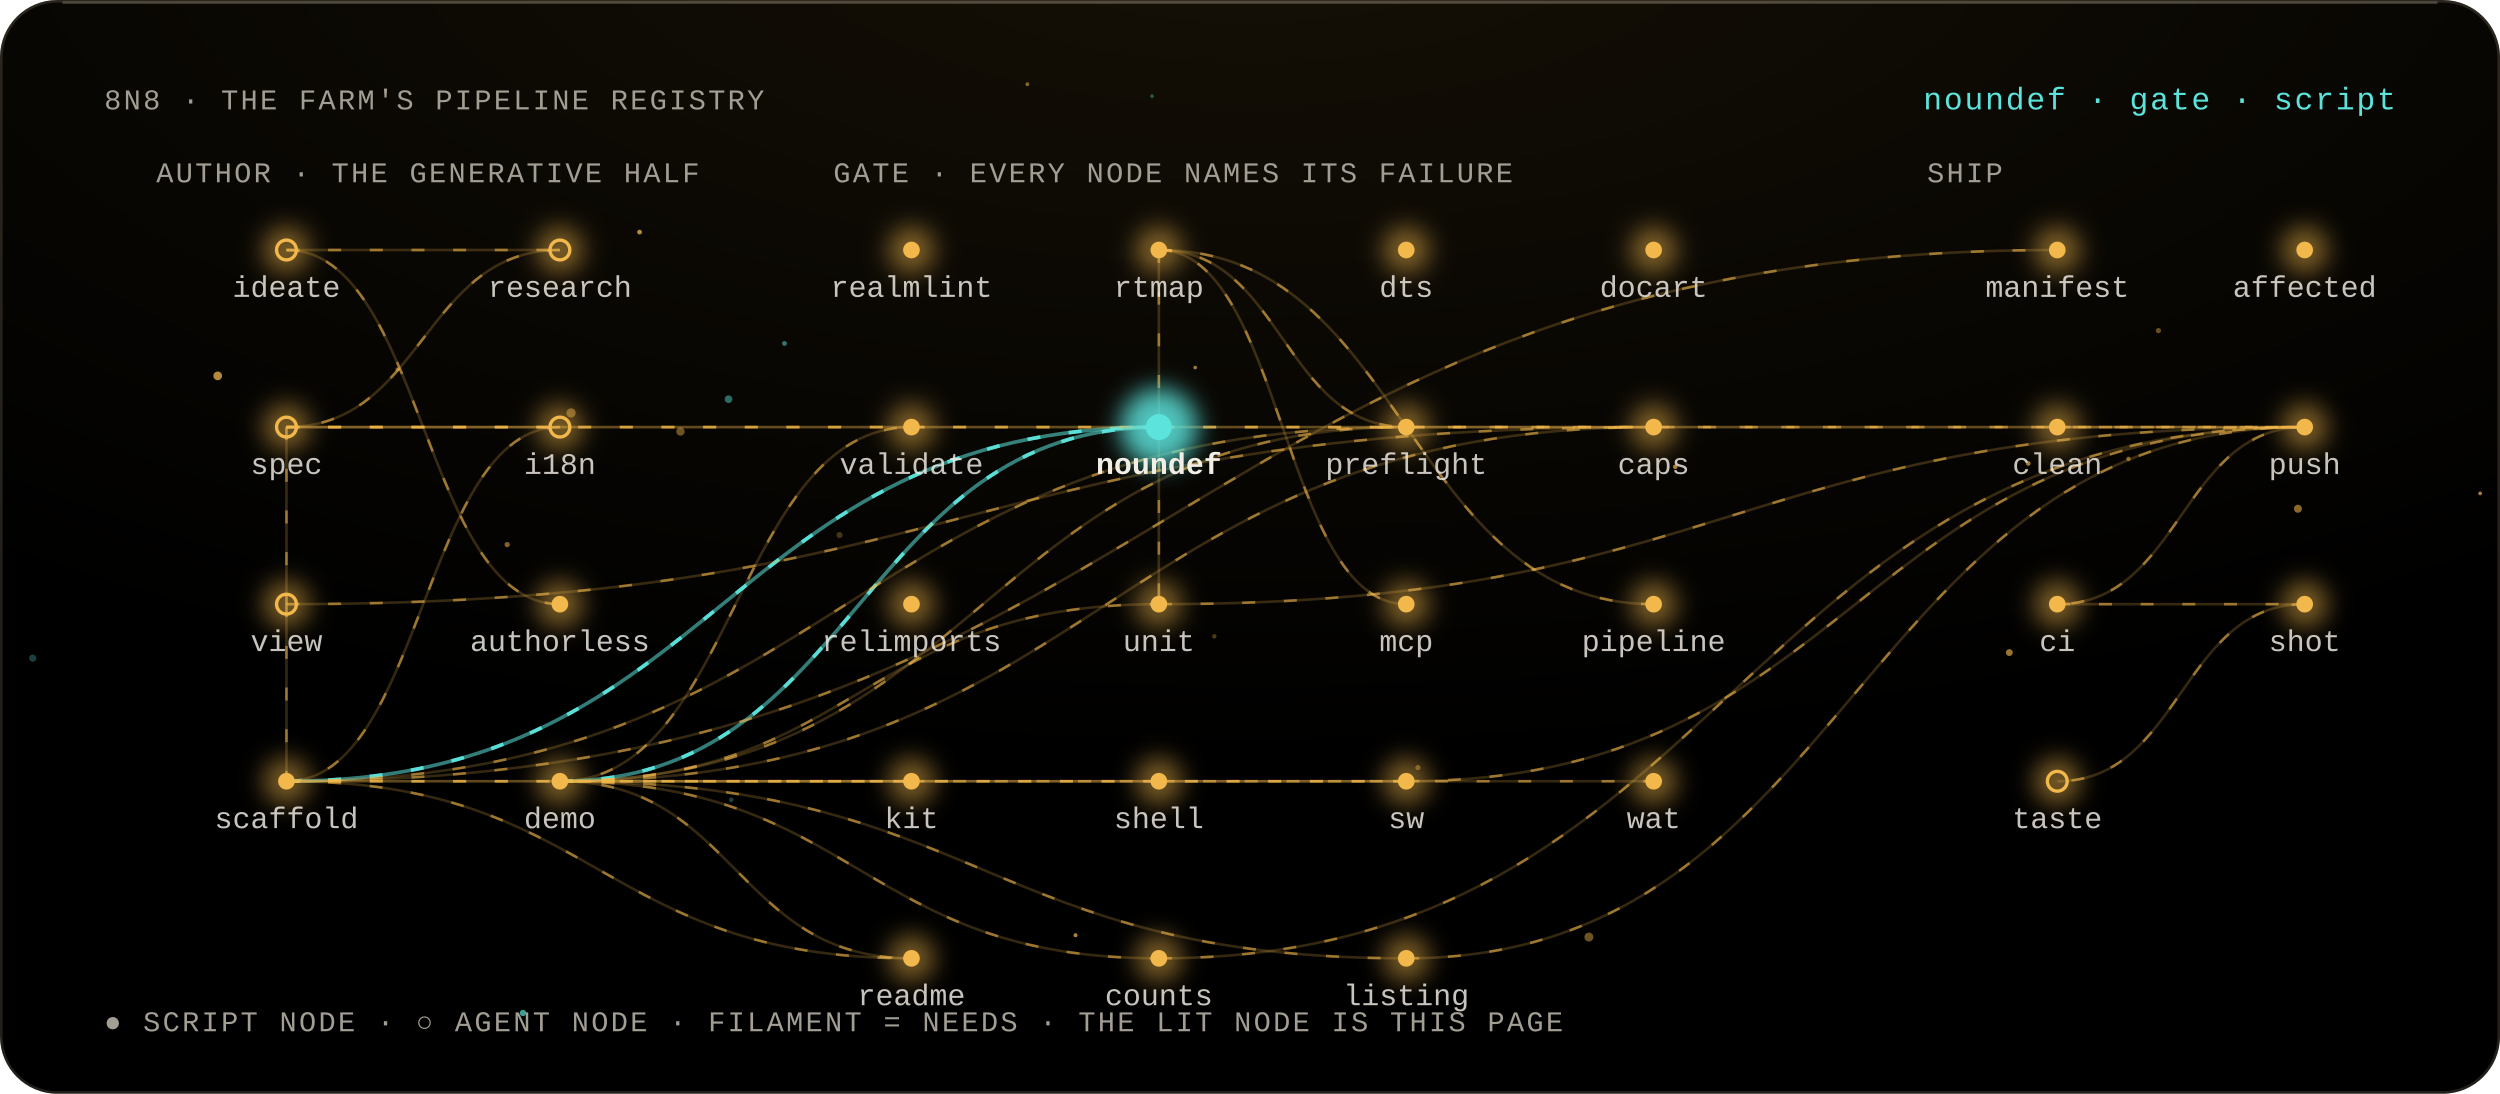
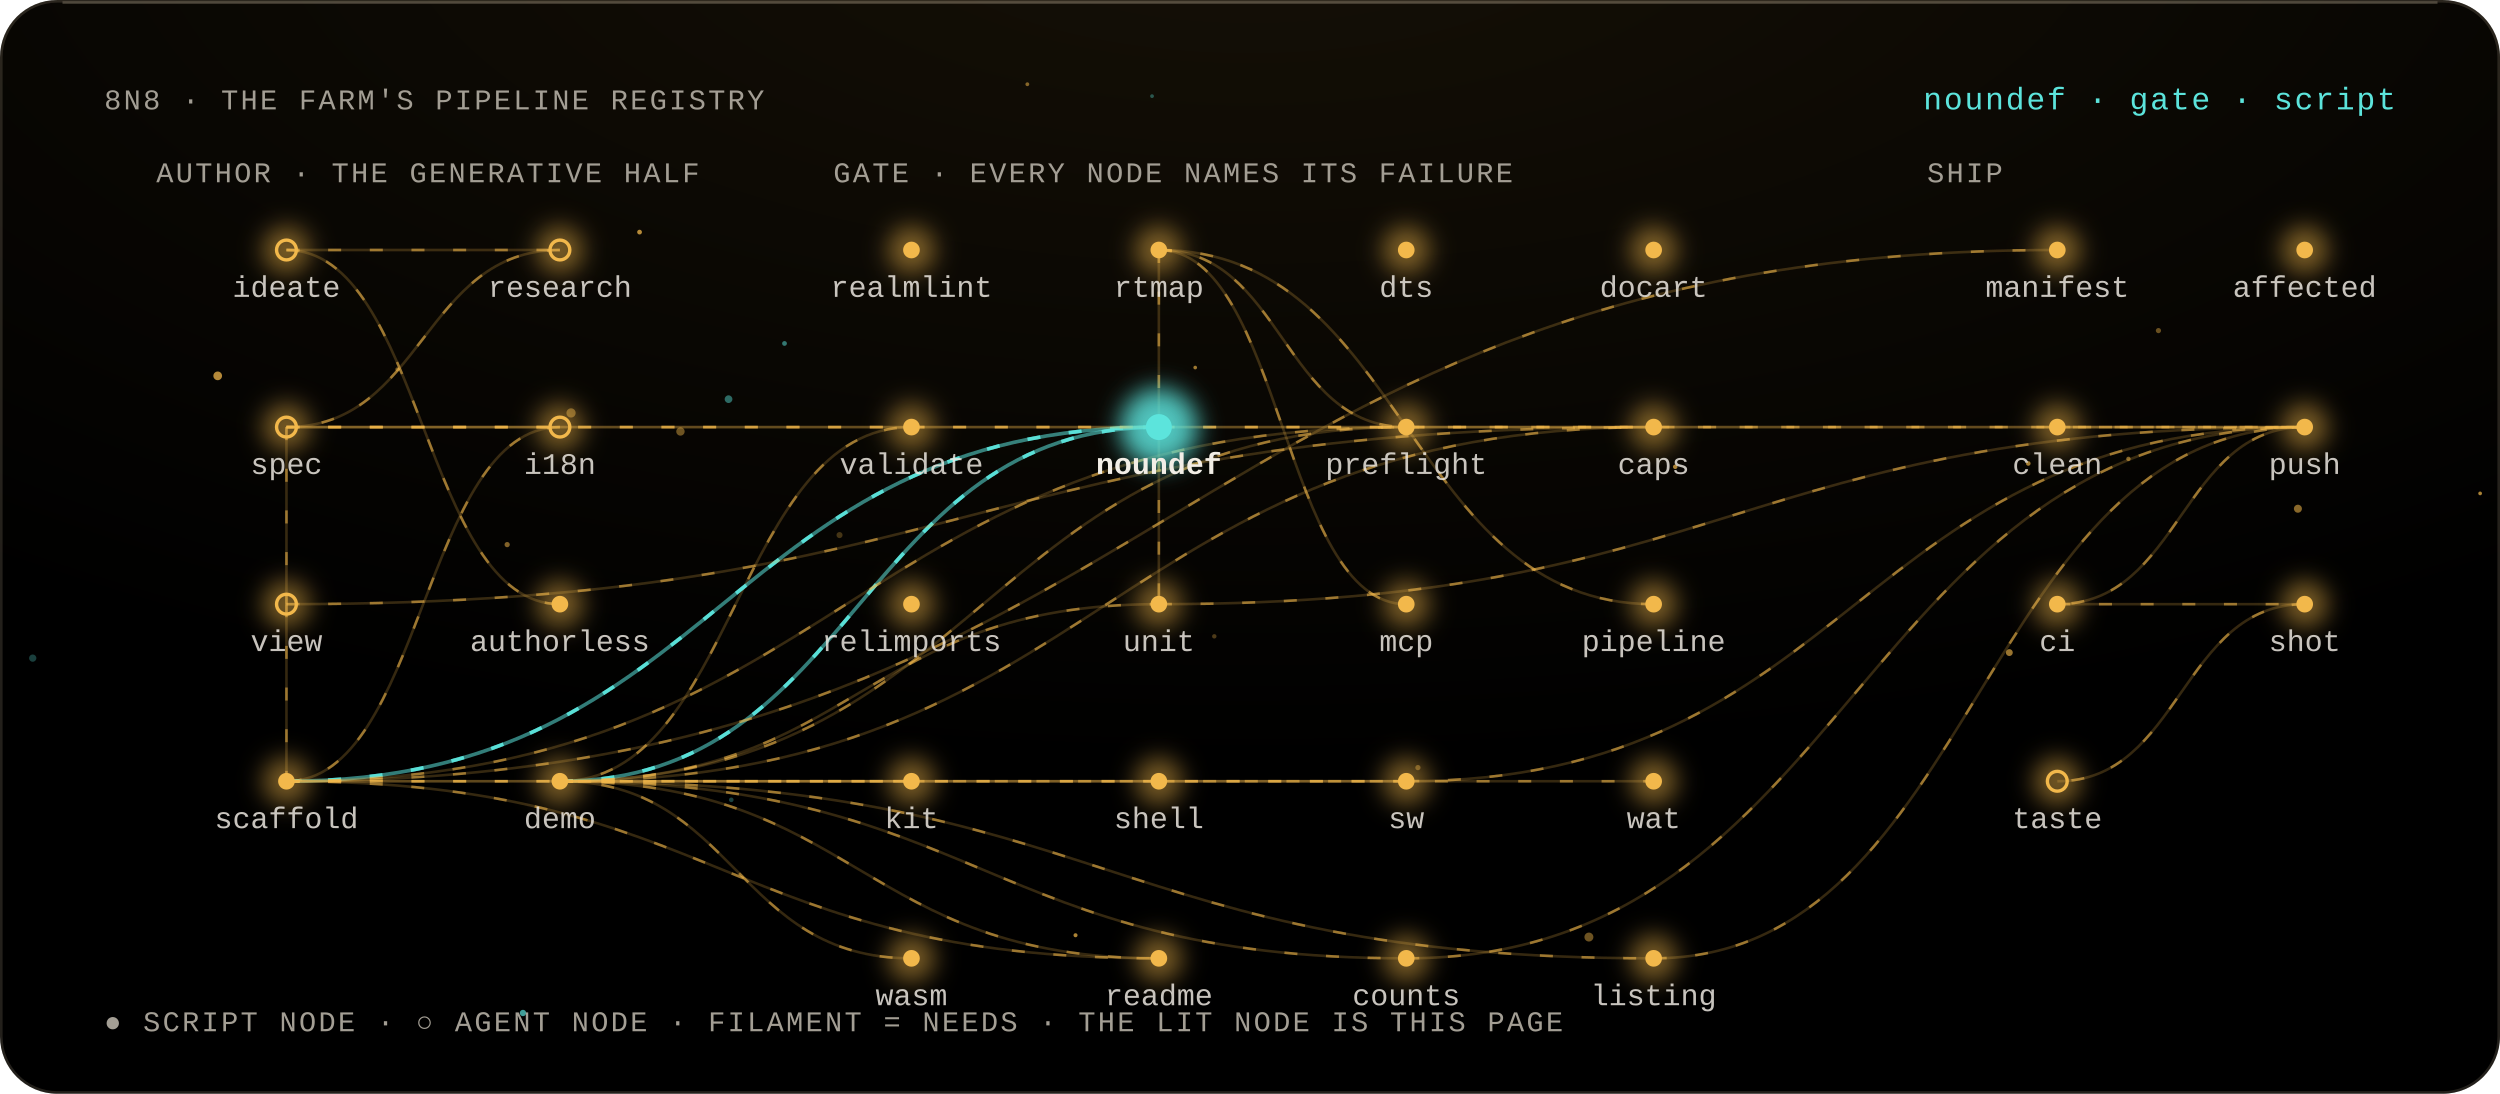
<svg xmlns="http://www.w3.org/2000/svg" viewBox="0 0 960 420" width="960" height="420" role="img" aria-labelledby="t">
  <style>
  text { font-family: 'Geist Mono', ui-monospace, 'Liberation Mono', Menlo, monospace; fill: #F2EEE6; }
  .m { fill: #A39E94; font-size: 11px; letter-spacing: .08em; }
  .l { font-size: 11.5px; }
  .h { font-size: 12px; fill: #5CE4DC; letter-spacing: .06em; }
  .flow { stroke-dasharray: 5 11; animation: flow 3s linear infinite; }
  @keyframes flow { to { stroke-dashoffset: -32; } }
  .breathe { animation: breathe 4.2s ease-in-out infinite; }
  @keyframes breathe { 50% { opacity: .38; } }
  .beat { animation: beat 2.6s ease-in-out infinite; transform-box: fill-box; transform-origin: center; }
  @keyframes beat { 50% { opacity: .55; transform: scale(1.35); } }
  .spin { transform-box: fill-box; transform-origin: center; animation: spin 48s linear infinite; }
  .spin-r { transform-box: fill-box; transform-origin: center; animation: spin 64s linear infinite reverse; }
  @keyframes spin { to { transform: rotate(360deg); } }
  @media (prefers-reduced-motion: reduce) { * { animation: none !important; } }
</style>
  <defs>
    <filter id="bloom" x="-80%" y="-80%" width="260%" height="260%">
      <feGaussianBlur stdDeviation="4.5" />
    </filter>
    <filter id="soft" x="-30%" y="-30%" width="160%" height="160%">
      <feGaussianBlur stdDeviation="1.4" />
    </filter>
    <radialGradient id="key" cx="50%" cy="-10%" r="80%">
      <stop offset="0" stop-color="#F2B84B" stop-opacity=".09" />
      <stop offset="1" stop-color="#F2B84B" stop-opacity="0" />
    </radialGradient>
    <linearGradient id="pair" x1="0" x2="1">
      <stop offset="0" stop-color="#F2B84B" />
      <stop offset="1" stop-color="#5CE4DC" />
    </linearGradient>
  </defs>
  <rect width="960" height="420" rx="22" fill="#000" />
  <rect width="960" height="420" rx="22" fill="url(#key)" />
  <rect x=".5" y=".5" width="959" height="419" rx="21.5" fill="none" stroke="rgba(255,232,196,.14)" />
  <path d="M 24 1 H 936" stroke="rgba(255,238,208,.22)" stroke-width="1" />
  <g>
    <circle cx="200.82" cy="388.99" r="1.23" fill="#5CE4DC" opacity="0.69" class="breathe" style="animation-delay:-4.08s" />
    <circle cx="643.29" cy="179.25" r="0.87" fill="#F2B84B" opacity="0.7" class="breathe" style="animation-delay:-3.31s" />
    <circle cx="152.58" cy="141.84" r="0.78" fill="#F2B84B" opacity="0.45" class="breathe" style="animation-delay:-2.02s" />
    <circle cx="544.48" cy="294.76" r="1.01" fill="#F2B84B" opacity="0.4" class="breathe" style="animation-delay:-3.01s" />
    <circle cx="245.59" cy="89.13" r="0.92" fill="#F2B84B" opacity="0.74" class="breathe" style="animation-delay:-1.8s" />
    <circle cx="817.32" cy="176.21" r="0.85" fill="#F2B84B" opacity="0.54" class="breathe" style="animation-delay:-1.66s" />
    <circle cx="442.38" cy="36.92" r="0.73" fill="#5CE4DC" opacity="0.34" class="breathe" style="animation-delay:-0.72s" />
    <circle cx="466.29" cy="244.35" r="0.85" fill="#F2B84B" opacity="0.31" class="breathe" style="animation-delay:-0.06s" />
    <circle cx="280.81" cy="307.14" r="0.89" fill="#5CE4DC" opacity="0.29" class="breathe" style="animation-delay:-0.54s" />
    <circle cx="952.37" cy="189.47" r="0.72" fill="#F2B84B" opacity="0.7" class="breathe" style="animation-delay:-3.08s" />
    <circle cx="610.14" cy="359.83" r="1.72" fill="#F2B84B" opacity="0.45" class="breathe" style="animation-delay:-2.13s" />
    <circle cx="828.84" cy="126.95" r="1" fill="#F2B84B" opacity="0.42" class="breathe" style="animation-delay:-4.09s" />
    <circle cx="322.38" cy="205.47" r="1.17" fill="#F2B84B" opacity="0.27" class="breathe" style="animation-delay:-1.16s" />
    <circle cx="778.86" cy="177.97" r="0.89" fill="#F2B84B" opacity="0.66" class="breathe" style="animation-delay:-4.16s" />
    <circle cx="394.5" cy="32.35" r="0.74" fill="#F2B84B" opacity="0.52" class="breathe" style="animation-delay:-3.19s" />
    <circle cx="301.25" cy="131.89" r="0.92" fill="#5CE4DC" opacity="0.51" class="breathe" style="animation-delay:-4.08s" />
    <circle cx="219.28" cy="158.57" r="1.77" fill="#F2B84B" opacity="0.45" class="breathe" style="animation-delay:-0.86s" />
    <circle cx="12.56" cy="252.72" r="1.4" fill="#5CE4DC" opacity="0.28" class="breathe" style="animation-delay:-2.52s" />
    <circle cx="458.96" cy="141.14" r="0.71" fill="#F2B84B" opacity="0.64" class="breathe" style="animation-delay:-3.39s" />
    <circle cx="771.58" cy="250.59" r="1.33" fill="#F2B84B" opacity="0.63" class="breathe" style="animation-delay:-0.47s" />
    <circle cx="194.75" cy="209.13" r="1.01" fill="#F2B84B" opacity="0.53" class="breathe" style="animation-delay:-0.58s" />
    <circle cx="279.76" cy="153.28" r="1.48" fill="#5CE4DC" opacity="0.45" class="breathe" style="animation-delay:-2.62s" />
    <circle cx="882.4" cy="195.35" r="1.54" fill="#F2B84B" opacity="0.56" class="breathe" style="animation-delay:-2.08s" />
    <circle cx="261.29" cy="165.68" r="1.61" fill="#F2B84B" opacity="0.44" class="breathe" style="animation-delay:-2.04s" />
    <circle cx="413" cy="359.13" r="0.78" fill="#F2B84B" opacity="0.71" class="breathe" style="animation-delay:-2.7s" />
    <circle cx="83.6" cy="144.33" r="1.67" fill="#F2B84B" opacity="0.74" class="breathe" style="animation-delay:-0.31s" />
  </g>
  <text x="40" y="42" class="m" text-anchor="start">8N8 · THE FARM'S PIPELINE REGISTRY</text>
  <text x="920" y="42" class="h" text-anchor="end">noundef · gate · script</text>
  <text x="60" y="70" class="m" text-anchor="start">AUTHOR · THE GENERATIVE HALF</text>
  <text x="320" y="70" class="m" text-anchor="start">GATE · EVERY NODE NAMES ITS FAILURE</text>
  <text x="740" y="70" class="m" text-anchor="start">SHIP</text>
  <path d="M 110 96 C 162.5 96, 162.5 96, 215 96" fill="none" stroke="#F2B84B" stroke-opacity="0.22" stroke-width="1" />
  <path d="M 110 96 C 162.5 96, 162.5 96, 215 96" fill="none" stroke="#F2B84B" stroke-opacity="0.55" stroke-width="1" class="flow" />
  <path d="M 215 96 C 162.5 96, 162.5 164, 110 164" fill="none" stroke="#F2B84B" stroke-opacity="0.22" stroke-width="1" />
  <path d="M 215 96 C 162.5 96, 162.5 164, 110 164" fill="none" stroke="#F2B84B" stroke-opacity="0.55" stroke-width="1" class="flow" />
  <path d="M 110 164 C 162.5 164, 162.5 164, 215 164" fill="none" stroke="#F2B84B" stroke-opacity="0.22" stroke-width="1" />
  <path d="M 110 164 C 162.5 164, 162.5 164, 215 164" fill="none" stroke="#F2B84B" stroke-opacity="0.55" stroke-width="1" class="flow" />
  <path d="M 110 164 C 110 164, 110 232, 110 232" fill="none" stroke="#F2B84B" stroke-opacity="0.22" stroke-width="1" />
  <path d="M 110 164 C 110 164, 110 232, 110 232" fill="none" stroke="#F2B84B" stroke-opacity="0.55" stroke-width="1" class="flow" />
  <path d="M 110 96 C 162.5 96, 162.5 232, 215 232" fill="none" stroke="#F2B84B" stroke-opacity="0.22" stroke-width="1" />
  <path d="M 110 96 C 162.5 96, 162.5 232, 215 232" fill="none" stroke="#F2B84B" stroke-opacity="0.55" stroke-width="1" class="flow" />
  <path d="M 110 232 C 110 232, 110 300, 110 300" fill="none" stroke="#F2B84B" stroke-opacity="0.22" stroke-width="1" />
  <path d="M 110 232 C 110 232, 110 300, 110 300" fill="none" stroke="#F2B84B" stroke-opacity="0.55" stroke-width="1" class="flow" />
  <path d="M 215 164 C 162.5 164, 162.5 300, 110 300" fill="none" stroke="#F2B84B" stroke-opacity="0.22" stroke-width="1" />
  <path d="M 215 164 C 162.5 164, 162.5 300, 110 300" fill="none" stroke="#F2B84B" stroke-opacity="0.55" stroke-width="1" class="flow" />
  <path d="M 110 164 C 230 164, 230 164, 350 164" fill="none" stroke="#F2B84B" stroke-opacity="0.22" stroke-width="1" />
  <path d="M 110 164 C 230 164, 230 164, 350 164" fill="none" stroke="#F2B84B" stroke-opacity="0.55" stroke-width="1" class="flow" />
  <path d="M 215 300 C 282.5 300, 282.5 164, 350 164" fill="none" stroke="#F2B84B" stroke-opacity="0.22" stroke-width="1" />
  <path d="M 215 300 C 282.5 300, 282.5 164, 350 164" fill="none" stroke="#F2B84B" stroke-opacity="0.55" stroke-width="1" class="flow" />
  <path d="M 110 300 C 277.5 300, 277.5 164, 445 164" fill="none" stroke="#5CE4DC" stroke-opacity="0.55" stroke-width="1.4" />
  <path d="M 110 300 C 277.5 300, 277.5 164, 445 164" fill="none" stroke="#5CE4DC" stroke-opacity="0.95" stroke-width="1.4" class="flow" />
  <path d="M 215 300 C 330 300, 330 164, 445 164" fill="none" stroke="#5CE4DC" stroke-opacity="0.55" stroke-width="1.4" />
  <path d="M 215 300 C 330 300, 330 164, 445 164" fill="none" stroke="#5CE4DC" stroke-opacity="0.95" stroke-width="1.4" class="flow" />
  <path d="M 110 300 C 325 300, 325 164, 540 164" fill="none" stroke="#F2B84B" stroke-opacity="0.22" stroke-width="1" />
  <path d="M 110 300 C 325 300, 325 164, 540 164" fill="none" stroke="#F2B84B" stroke-opacity="0.55" stroke-width="1" class="flow" />
  <path d="M 215 300 C 377.5 300, 377.5 164, 540 164" fill="none" stroke="#F2B84B" stroke-opacity="0.22" stroke-width="1" />
  <path d="M 215 300 C 377.5 300, 377.5 164, 540 164" fill="none" stroke="#F2B84B" stroke-opacity="0.55" stroke-width="1" class="flow" />
  <path d="M 445 96 C 492.5 96, 492.5 164, 540 164" fill="none" stroke="#F2B84B" stroke-opacity="0.22" stroke-width="1" />
  <path d="M 445 96 C 492.5 96, 492.5 164, 540 164" fill="none" stroke="#F2B84B" stroke-opacity="0.55" stroke-width="1" class="flow" />
  <path d="M 110 164 C 372.5 164, 372.5 164, 635 164" fill="none" stroke="#F2B84B" stroke-opacity="0.22" stroke-width="1" />
  <path d="M 110 164 C 372.5 164, 372.5 164, 635 164" fill="none" stroke="#F2B84B" stroke-opacity="0.55" stroke-width="1" class="flow" />
  <path d="M 110 232 C 372.5 232, 372.5 164, 635 164" fill="none" stroke="#F2B84B" stroke-opacity="0.22" stroke-width="1" />
  <path d="M 110 232 C 372.5 232, 372.5 164, 635 164" fill="none" stroke="#F2B84B" stroke-opacity="0.55" stroke-width="1" class="flow" />
  <path d="M 215 300 C 425 300, 425 164, 635 164" fill="none" stroke="#F2B84B" stroke-opacity="0.22" stroke-width="1" />
  <path d="M 215 300 C 425 300, 425 164, 635 164" fill="none" stroke="#F2B84B" stroke-opacity="0.55" stroke-width="1" class="flow" />
  <path d="M 215 300 C 330 300, 330 232, 445 232" fill="none" stroke="#F2B84B" stroke-opacity="0.22" stroke-width="1" />
  <path d="M 215 300 C 330 300, 330 232, 445 232" fill="none" stroke="#F2B84B" stroke-opacity="0.55" stroke-width="1" class="flow" />
  <path d="M 445 96 C 445 96, 445 232, 445 232" fill="none" stroke="#F2B84B" stroke-opacity="0.22" stroke-width="1" />
  <path d="M 445 96 C 445 96, 445 232, 445 232" fill="none" stroke="#F2B84B" stroke-opacity="0.55" stroke-width="1" class="flow" />
  <path d="M 445 96 C 492.5 96, 492.5 232, 540 232" fill="none" stroke="#F2B84B" stroke-opacity="0.22" stroke-width="1" />
  <path d="M 445 96 C 492.5 96, 492.5 232, 540 232" fill="none" stroke="#F2B84B" stroke-opacity="0.55" stroke-width="1" class="flow" />
  <path d="M 445 96 C 540 96, 540 232, 635 232" fill="none" stroke="#F2B84B" stroke-opacity="0.22" stroke-width="1" />
  <path d="M 445 96 C 540 96, 540 232, 635 232" fill="none" stroke="#F2B84B" stroke-opacity="0.55" stroke-width="1" class="flow" />
  <path d="M 110 300 C 230 300, 230 300, 350 300" fill="none" stroke="#F2B84B" stroke-opacity="0.22" stroke-width="1" />
  <path d="M 110 300 C 230 300, 230 300, 350 300" fill="none" stroke="#F2B84B" stroke-opacity="0.55" stroke-width="1" class="flow" />
  <path d="M 110 300 C 325 300, 325 300, 540 300" fill="none" stroke="#F2B84B" stroke-opacity="0.22" stroke-width="1" />
  <path d="M 110 300 C 325 300, 325 300, 540 300" fill="none" stroke="#F2B84B" stroke-opacity="0.55" stroke-width="1" class="flow" />
  <path d="M 215 300 C 377.5 300, 377.5 300, 540 300" fill="none" stroke="#F2B84B" stroke-opacity="0.22" stroke-width="1" />
  <path d="M 215 300 C 377.5 300, 377.5 300, 540 300" fill="none" stroke="#F2B84B" stroke-opacity="0.55" stroke-width="1" class="flow" />
  <path d="M 215 300 C 425 300, 425 300, 635 300" fill="none" stroke="#F2B84B" stroke-opacity="0.22" stroke-width="1" />
  <path d="M 215 300 C 425 300, 425 300, 635 300" fill="none" stroke="#F2B84B" stroke-opacity="0.55" stroke-width="1" class="flow" />
-   <path d="M 110 300 C 230 300, 230 368, 350 368" fill="none" stroke="#F2B84B" stroke-opacity="0.22" stroke-width="1" />
-   <path d="M 110 300 C 230 300, 230 368, 350 368" fill="none" stroke="#F2B84B" stroke-opacity="0.55" stroke-width="1" class="flow" />
  <path d="M 215 300 C 282.5 300, 282.5 368, 350 368" fill="none" stroke="#F2B84B" stroke-opacity="0.22" stroke-width="1" />
  <path d="M 215 300 C 282.5 300, 282.5 368, 350 368" fill="none" stroke="#F2B84B" stroke-opacity="0.55" stroke-width="1" class="flow" />
+   <path d="M 110 300 C 277.5 300, 277.5 368, 445 368" fill="none" stroke="#F2B84B" stroke-opacity="0.22" stroke-width="1" />
+   <path d="M 110 300 C 277.5 300, 277.5 368, 445 368" fill="none" stroke="#F2B84B" stroke-opacity="0.55" stroke-width="1" class="flow" />
  <path d="M 215 300 C 330 300, 330 368, 445 368" fill="none" stroke="#F2B84B" stroke-opacity="0.22" stroke-width="1" />
  <path d="M 215 300 C 330 300, 330 368, 445 368" fill="none" stroke="#F2B84B" stroke-opacity="0.55" stroke-width="1" class="flow" />
  <path d="M 215 300 C 377.5 300, 377.5 368, 540 368" fill="none" stroke="#F2B84B" stroke-opacity="0.22" stroke-width="1" />
  <path d="M 215 300 C 377.5 300, 377.5 368, 540 368" fill="none" stroke="#F2B84B" stroke-opacity="0.55" stroke-width="1" class="flow" />
+   <path d="M 215 300 C 425 300, 425 368, 635 368" fill="none" stroke="#F2B84B" stroke-opacity="0.22" stroke-width="1" />
+   <path d="M 215 300 C 425 300, 425 368, 635 368" fill="none" stroke="#F2B84B" stroke-opacity="0.55" stroke-width="1" class="flow" />
  <path d="M 110 300 C 450 300, 450 96, 790 96" fill="none" stroke="#F2B84B" stroke-opacity="0.22" stroke-width="1" />
  <path d="M 110 300 C 450 300, 450 96, 790 96" fill="none" stroke="#F2B84B" stroke-opacity="0.55" stroke-width="1" class="flow" />
  <path d="M 350 164 C 617.5 164, 617.5 164, 885 164" fill="none" stroke="#F2B84B" stroke-opacity="0.22" stroke-width="1" />
  <path d="M 350 164 C 617.5 164, 617.5 164, 885 164" fill="none" stroke="#F2B84B" stroke-opacity="0.55" stroke-width="1" class="flow" />
  <path d="M 540 164 C 712.5 164, 712.5 164, 885 164" fill="none" stroke="#F2B84B" stroke-opacity="0.22" stroke-width="1" />
  <path d="M 540 164 C 712.5 164, 712.5 164, 885 164" fill="none" stroke="#F2B84B" stroke-opacity="0.55" stroke-width="1" class="flow" />
  <path d="M 445 232 C 665 232, 665 164, 885 164" fill="none" stroke="#F2B84B" stroke-opacity="0.22" stroke-width="1" />
  <path d="M 445 232 C 665 232, 665 164, 885 164" fill="none" stroke="#F2B84B" stroke-opacity="0.55" stroke-width="1" class="flow" />
  <path d="M 540 300 C 712.5 300, 712.5 164, 885 164" fill="none" stroke="#F2B84B" stroke-opacity="0.22" stroke-width="1" />
  <path d="M 540 300 C 712.5 300, 712.5 164, 885 164" fill="none" stroke="#F2B84B" stroke-opacity="0.55" stroke-width="1" class="flow" />
-   <path d="M 445 368 C 665 368, 665 164, 885 164" fill="none" stroke="#F2B84B" stroke-opacity="0.22" stroke-width="1" />
-   <path d="M 445 368 C 665 368, 665 164, 885 164" fill="none" stroke="#F2B84B" stroke-opacity="0.55" stroke-width="1" class="flow" />
  <path d="M 540 368 C 712.5 368, 712.5 164, 885 164" fill="none" stroke="#F2B84B" stroke-opacity="0.22" stroke-width="1" />
  <path d="M 540 368 C 712.5 368, 712.5 164, 885 164" fill="none" stroke="#F2B84B" stroke-opacity="0.55" stroke-width="1" class="flow" />
+   <path d="M 635 368 C 760 368, 760 164, 885 164" fill="none" stroke="#F2B84B" stroke-opacity="0.22" stroke-width="1" />
+   <path d="M 635 368 C 760 368, 760 164, 885 164" fill="none" stroke="#F2B84B" stroke-opacity="0.55" stroke-width="1" class="flow" />
  <path d="M 790 164 C 837.5 164, 837.5 164, 885 164" fill="none" stroke="#F2B84B" stroke-opacity="0.22" stroke-width="1" />
  <path d="M 790 164 C 837.5 164, 837.5 164, 885 164" fill="none" stroke="#F2B84B" stroke-opacity="0.55" stroke-width="1" class="flow" />
  <path d="M 885 164 C 837.5 164, 837.5 232, 790 232" fill="none" stroke="#F2B84B" stroke-opacity="0.22" stroke-width="1" />
  <path d="M 885 164 C 837.5 164, 837.5 232, 790 232" fill="none" stroke="#F2B84B" stroke-opacity="0.55" stroke-width="1" class="flow" />
  <path d="M 790 232 C 837.5 232, 837.5 232, 885 232" fill="none" stroke="#F2B84B" stroke-opacity="0.22" stroke-width="1" />
  <path d="M 790 232 C 837.5 232, 837.5 232, 885 232" fill="none" stroke="#F2B84B" stroke-opacity="0.55" stroke-width="1" class="flow" />
  <path d="M 885 232 C 837.5 232, 837.5 300, 790 300" fill="none" stroke="#F2B84B" stroke-opacity="0.22" stroke-width="1" />
  <path d="M 885 232 C 837.5 232, 837.5 300, 790 300" fill="none" stroke="#F2B84B" stroke-opacity="0.55" stroke-width="1" class="flow" />
  <g>
    <circle cx="110" cy="96" r="9" fill="#F2B84B" opacity="0.5" filter="url(#bloom)" class="breathe" style="animation-delay:-0.64s" />
    <circle cx="110" cy="96" r="3.8" fill="none" stroke="#F2B84B" stroke-width="1.3" />
  </g>
  <text x="110" y="114" class="l" text-anchor="middle" fill="#F2EEE6" fill-opacity=".82">ideate</text>
  <g>
    <circle cx="215" cy="96" r="9" fill="#F2B84B" opacity="0.5" filter="url(#bloom)" class="breathe" style="animation-delay:-1.92s" />
    <circle cx="215" cy="96" r="3.8" fill="none" stroke="#F2B84B" stroke-width="1.3" />
  </g>
  <text x="215" y="114" class="l" text-anchor="middle" fill="#F2EEE6" fill-opacity=".82">research</text>
  <g>
    <circle cx="110" cy="164" r="9" fill="#F2B84B" opacity="0.5" filter="url(#bloom)" class="breathe" style="animation-delay:-0.84s" />
    <circle cx="110" cy="164" r="3.8" fill="none" stroke="#F2B84B" stroke-width="1.3" />
  </g>
  <text x="110" y="182" class="l" text-anchor="middle" fill="#F2EEE6" fill-opacity=".82">spec</text>
  <g>
    <circle cx="215" cy="164" r="9" fill="#F2B84B" opacity="0.5" filter="url(#bloom)" class="breathe" style="animation-delay:-3.7s" />
    <circle cx="215" cy="164" r="3.8" fill="none" stroke="#F2B84B" stroke-width="1.3" />
  </g>
  <text x="215" y="182" class="l" text-anchor="middle" fill="#F2EEE6" fill-opacity=".82">i18n</text>
  <g>
    <circle cx="110" cy="232" r="9" fill="#F2B84B" opacity="0.5" filter="url(#bloom)" class="breathe" style="animation-delay:-3.52s" />
    <circle cx="110" cy="232" r="3.8" fill="none" stroke="#F2B84B" stroke-width="1.3" />
  </g>
  <text x="110" y="250" class="l" text-anchor="middle" fill="#F2EEE6" fill-opacity=".82">view</text>
  <g>
    <circle cx="215" cy="232" r="9" fill="#F2B84B" opacity="0.5" filter="url(#bloom)" class="breathe" style="animation-delay:-3.89s" />
    <circle cx="215" cy="232" r="3.2" fill="#F2B84B" />
  </g>
  <text x="215" y="250" class="l" text-anchor="middle" fill="#F2EEE6" fill-opacity=".82">authorless</text>
  <g>
    <circle cx="110" cy="300" r="9" fill="#F2B84B" opacity="0.5" filter="url(#bloom)" class="breathe" style="animation-delay:-0.8s" />
    <circle cx="110" cy="300" r="3.2" fill="#F2B84B" />
  </g>
  <text x="110" y="318" class="l" text-anchor="middle" fill="#F2EEE6" fill-opacity=".82">scaffold</text>
  <g>
    <circle cx="215" cy="300" r="9" fill="#F2B84B" opacity="0.5" filter="url(#bloom)" class="breathe" style="animation-delay:-0.61s" />
    <circle cx="215" cy="300" r="3.2" fill="#F2B84B" />
  </g>
  <text x="215" y="318" class="l" text-anchor="middle" fill="#F2EEE6" fill-opacity=".82">demo</text>
  <g>
    <circle cx="350" cy="96" r="9" fill="#F2B84B" opacity="0.5" filter="url(#bloom)" class="breathe" style="animation-delay:-2.68s" />
    <circle cx="350" cy="96" r="3.2" fill="#F2B84B" />
  </g>
  <text x="350" y="114" class="l" text-anchor="middle" fill="#F2EEE6" fill-opacity=".82">realmlint</text>
  <g>
    <circle cx="445" cy="96" r="9" fill="#F2B84B" opacity="0.5" filter="url(#bloom)" class="breathe" style="animation-delay:-1.71s" />
    <circle cx="445" cy="96" r="3.2" fill="#F2B84B" />
  </g>
  <text x="445" y="114" class="l" text-anchor="middle" fill="#F2EEE6" fill-opacity=".82">rtmap</text>
  <g>
    <circle cx="540" cy="96" r="9" fill="#F2B84B" opacity="0.5" filter="url(#bloom)" class="breathe" style="animation-delay:-3.56s" />
    <circle cx="540" cy="96" r="3.2" fill="#F2B84B" />
  </g>
  <text x="540" y="114" class="l" text-anchor="middle" fill="#F2EEE6" fill-opacity=".82">dts</text>
  <g>
    <circle cx="635" cy="96" r="9" fill="#F2B84B" opacity="0.5" filter="url(#bloom)" class="breathe" style="animation-delay:-3.15s" />
    <circle cx="635" cy="96" r="3.2" fill="#F2B84B" />
  </g>
  <text x="635" y="114" class="l" text-anchor="middle" fill="#F2EEE6" fill-opacity=".82">docart</text>
  <g>
    <circle cx="350" cy="164" r="9" fill="#F2B84B" opacity="0.5" filter="url(#bloom)" class="breathe" style="animation-delay:-2.45s" />
    <circle cx="350" cy="164" r="3.2" fill="#F2B84B" />
  </g>
  <text x="350" y="182" class="l" text-anchor="middle" fill="#F2EEE6" fill-opacity=".82">validate</text>
  <g>
    <circle cx="445" cy="164" r="15" fill="#5CE4DC" opacity="0.85" filter="url(#bloom)" class="beat" style="animation-delay:-0.29s" />
    <circle cx="445" cy="164" r="5" fill="#5CE4DC" />
  </g>
  <text x="445" y="182" class="l" text-anchor="middle" fill="#5CE4DC" font-weight="700">noundef</text>
  <g>
    <circle cx="540" cy="164" r="9" fill="#F2B84B" opacity="0.5" filter="url(#bloom)" class="breathe" style="animation-delay:-0.64s" />
    <circle cx="540" cy="164" r="3.2" fill="#F2B84B" />
  </g>
  <text x="540" y="182" class="l" text-anchor="middle" fill="#F2EEE6" fill-opacity=".82">preflight</text>
  <g>
    <circle cx="635" cy="164" r="9" fill="#F2B84B" opacity="0.5" filter="url(#bloom)" class="breathe" style="animation-delay:-1.35s" />
    <circle cx="635" cy="164" r="3.2" fill="#F2B84B" />
  </g>
  <text x="635" y="182" class="l" text-anchor="middle" fill="#F2EEE6" fill-opacity=".82">caps</text>
  <g>
    <circle cx="350" cy="232" r="9" fill="#F2B84B" opacity="0.5" filter="url(#bloom)" class="breathe" style="animation-delay:-1.6s" />
    <circle cx="350" cy="232" r="3.2" fill="#F2B84B" />
  </g>
  <text x="350" y="250" class="l" text-anchor="middle" fill="#F2EEE6" fill-opacity=".82">relimports</text>
  <g>
    <circle cx="445" cy="232" r="9" fill="#F2B84B" opacity="0.5" filter="url(#bloom)" class="breathe" style="animation-delay:-1.93s" />
    <circle cx="445" cy="232" r="3.2" fill="#F2B84B" />
  </g>
  <text x="445" y="250" class="l" text-anchor="middle" fill="#F2EEE6" fill-opacity=".82">unit</text>
  <g>
    <circle cx="540" cy="232" r="9" fill="#F2B84B" opacity="0.5" filter="url(#bloom)" class="breathe" style="animation-delay:-3.46s" />
    <circle cx="540" cy="232" r="3.2" fill="#F2B84B" />
  </g>
  <text x="540" y="250" class="l" text-anchor="middle" fill="#F2EEE6" fill-opacity=".82">mcp</text>
  <g>
    <circle cx="635" cy="232" r="9" fill="#F2B84B" opacity="0.5" filter="url(#bloom)" class="breathe" style="animation-delay:-1.13s" />
    <circle cx="635" cy="232" r="3.2" fill="#F2B84B" />
  </g>
  <text x="635" y="250" class="l" text-anchor="middle" fill="#F2EEE6" fill-opacity=".82">pipeline</text>
  <g>
    <circle cx="350" cy="300" r="9" fill="#F2B84B" opacity="0.5" filter="url(#bloom)" class="breathe" style="animation-delay:-2.27s" />
    <circle cx="350" cy="300" r="3.2" fill="#F2B84B" />
  </g>
  <text x="350" y="318" class="l" text-anchor="middle" fill="#F2EEE6" fill-opacity=".82">kit</text>
  <g>
    <circle cx="445" cy="300" r="9" fill="#F2B84B" opacity="0.5" filter="url(#bloom)" class="breathe" style="animation-delay:-2.81s" />
    <circle cx="445" cy="300" r="3.2" fill="#F2B84B" />
  </g>
  <text x="445" y="318" class="l" text-anchor="middle" fill="#F2EEE6" fill-opacity=".82">shell</text>
  <g>
    <circle cx="540" cy="300" r="9" fill="#F2B84B" opacity="0.5" filter="url(#bloom)" class="breathe" style="animation-delay:-1.2s" />
    <circle cx="540" cy="300" r="3.2" fill="#F2B84B" />
  </g>
  <text x="540" y="318" class="l" text-anchor="middle" fill="#F2EEE6" fill-opacity=".82">sw</text>
  <g>
    <circle cx="635" cy="300" r="9" fill="#F2B84B" opacity="0.5" filter="url(#bloom)" class="breathe" style="animation-delay:-2.87s" />
    <circle cx="635" cy="300" r="3.2" fill="#F2B84B" />
  </g>
  <text x="635" y="318" class="l" text-anchor="middle" fill="#F2EEE6" fill-opacity=".82">wat</text>
  <g>
    <circle cx="350" cy="368" r="9" fill="#F2B84B" opacity="0.5" filter="url(#bloom)" class="breathe" style="animation-delay:-1.79s" />
    <circle cx="350" cy="368" r="3.2" fill="#F2B84B" />
  </g>
-   <text x="350" y="386" class="l" text-anchor="middle" fill="#F2EEE6" fill-opacity=".82">readme</text>
+   <text x="350" y="386" class="l" text-anchor="middle" fill="#F2EEE6" fill-opacity=".82">wasm</text>
  <g>
    <circle cx="445" cy="368" r="9" fill="#F2B84B" opacity="0.5" filter="url(#bloom)" class="breathe" style="animation-delay:-0.78s" />
    <circle cx="445" cy="368" r="3.2" fill="#F2B84B" />
  </g>
-   <text x="445" y="386" class="l" text-anchor="middle" fill="#F2EEE6" fill-opacity=".82">counts</text>
+   <text x="445" y="386" class="l" text-anchor="middle" fill="#F2EEE6" fill-opacity=".82">readme</text>
  <g>
    <circle cx="540" cy="368" r="9" fill="#F2B84B" opacity="0.5" filter="url(#bloom)" class="breathe" style="animation-delay:-1.02s" />
    <circle cx="540" cy="368" r="3.2" fill="#F2B84B" />
  </g>
-   <text x="540" y="386" class="l" text-anchor="middle" fill="#F2EEE6" fill-opacity=".82">listing</text>
-   <g>
-     <circle cx="790" cy="96" r="9" fill="#F2B84B" opacity="0.5" filter="url(#bloom)" class="breathe" style="animation-delay:-0.85s" />
+   <text x="540" y="386" class="l" text-anchor="middle" fill="#F2EEE6" fill-opacity=".82">counts</text>
+   <g>
+     <circle cx="635" cy="368" r="9" fill="#F2B84B" opacity="0.5" filter="url(#bloom)" class="breathe" style="animation-delay:-0.85s" />
+     <circle cx="635" cy="368" r="3.2" fill="#F2B84B" />
+   </g>
+   <text x="635" y="386" class="l" text-anchor="middle" fill="#F2EEE6" fill-opacity=".82">listing</text>
+   <g>
+     <circle cx="790" cy="96" r="9" fill="#F2B84B" opacity="0.5" filter="url(#bloom)" class="breathe" style="animation-delay:-3.93s" />
    <circle cx="790" cy="96" r="3.2" fill="#F2B84B" />
  </g>
  <text x="790" y="114" class="l" text-anchor="middle" fill="#F2EEE6" fill-opacity=".82">manifest</text>
  <g>
-     <circle cx="885" cy="96" r="9" fill="#F2B84B" opacity="0.5" filter="url(#bloom)" class="breathe" style="animation-delay:-3.93s" />
+     <circle cx="885" cy="96" r="9" fill="#F2B84B" opacity="0.5" filter="url(#bloom)" class="breathe" style="animation-delay:-1.71s" />
    <circle cx="885" cy="96" r="3.2" fill="#F2B84B" />
  </g>
  <text x="885" y="114" class="l" text-anchor="middle" fill="#F2EEE6" fill-opacity=".82">affected</text>
  <g>
-     <circle cx="790" cy="164" r="9" fill="#F2B84B" opacity="0.5" filter="url(#bloom)" class="breathe" style="animation-delay:-1.71s" />
+     <circle cx="790" cy="164" r="9" fill="#F2B84B" opacity="0.5" filter="url(#bloom)" class="breathe" style="animation-delay:-1.09s" />
    <circle cx="790" cy="164" r="3.2" fill="#F2B84B" />
  </g>
  <text x="790" y="182" class="l" text-anchor="middle" fill="#F2EEE6" fill-opacity=".82">clean</text>
  <g>
-     <circle cx="885" cy="164" r="9" fill="#F2B84B" opacity="0.5" filter="url(#bloom)" class="breathe" style="animation-delay:-1.09s" />
+     <circle cx="885" cy="164" r="9" fill="#F2B84B" opacity="0.5" filter="url(#bloom)" class="breathe" style="animation-delay:-0.54s" />
    <circle cx="885" cy="164" r="3.2" fill="#F2B84B" />
  </g>
  <text x="885" y="182" class="l" text-anchor="middle" fill="#F2EEE6" fill-opacity=".82">push</text>
  <g>
-     <circle cx="790" cy="232" r="9" fill="#F2B84B" opacity="0.5" filter="url(#bloom)" class="breathe" style="animation-delay:-0.54s" />
+     <circle cx="790" cy="232" r="9" fill="#F2B84B" opacity="0.5" filter="url(#bloom)" class="breathe" style="animation-delay:-3.41s" />
    <circle cx="790" cy="232" r="3.2" fill="#F2B84B" />
  </g>
  <text x="790" y="250" class="l" text-anchor="middle" fill="#F2EEE6" fill-opacity=".82">ci</text>
  <g>
-     <circle cx="885" cy="232" r="9" fill="#F2B84B" opacity="0.5" filter="url(#bloom)" class="breathe" style="animation-delay:-3.41s" />
+     <circle cx="885" cy="232" r="9" fill="#F2B84B" opacity="0.5" filter="url(#bloom)" class="breathe" style="animation-delay:-1.68s" />
    <circle cx="885" cy="232" r="3.2" fill="#F2B84B" />
  </g>
  <text x="885" y="250" class="l" text-anchor="middle" fill="#F2EEE6" fill-opacity=".82">shot</text>
  <g>
-     <circle cx="790" cy="300" r="9" fill="#F2B84B" opacity="0.5" filter="url(#bloom)" class="breathe" style="animation-delay:-1.68s" />
+     <circle cx="790" cy="300" r="9" fill="#F2B84B" opacity="0.5" filter="url(#bloom)" class="breathe" style="animation-delay:-2.28s" />
    <circle cx="790" cy="300" r="3.8" fill="none" stroke="#F2B84B" stroke-width="1.3" />
  </g>
  <text x="790" y="318" class="l" text-anchor="middle" fill="#F2EEE6" fill-opacity=".82">taste</text>
  <text x="40" y="396" class="m" text-anchor="start">● SCRIPT NODE  ·  ○ AGENT NODE  ·  FILAMENT = NEEDS  ·  THE LIT NODE IS THIS PAGE</text>
</svg>
